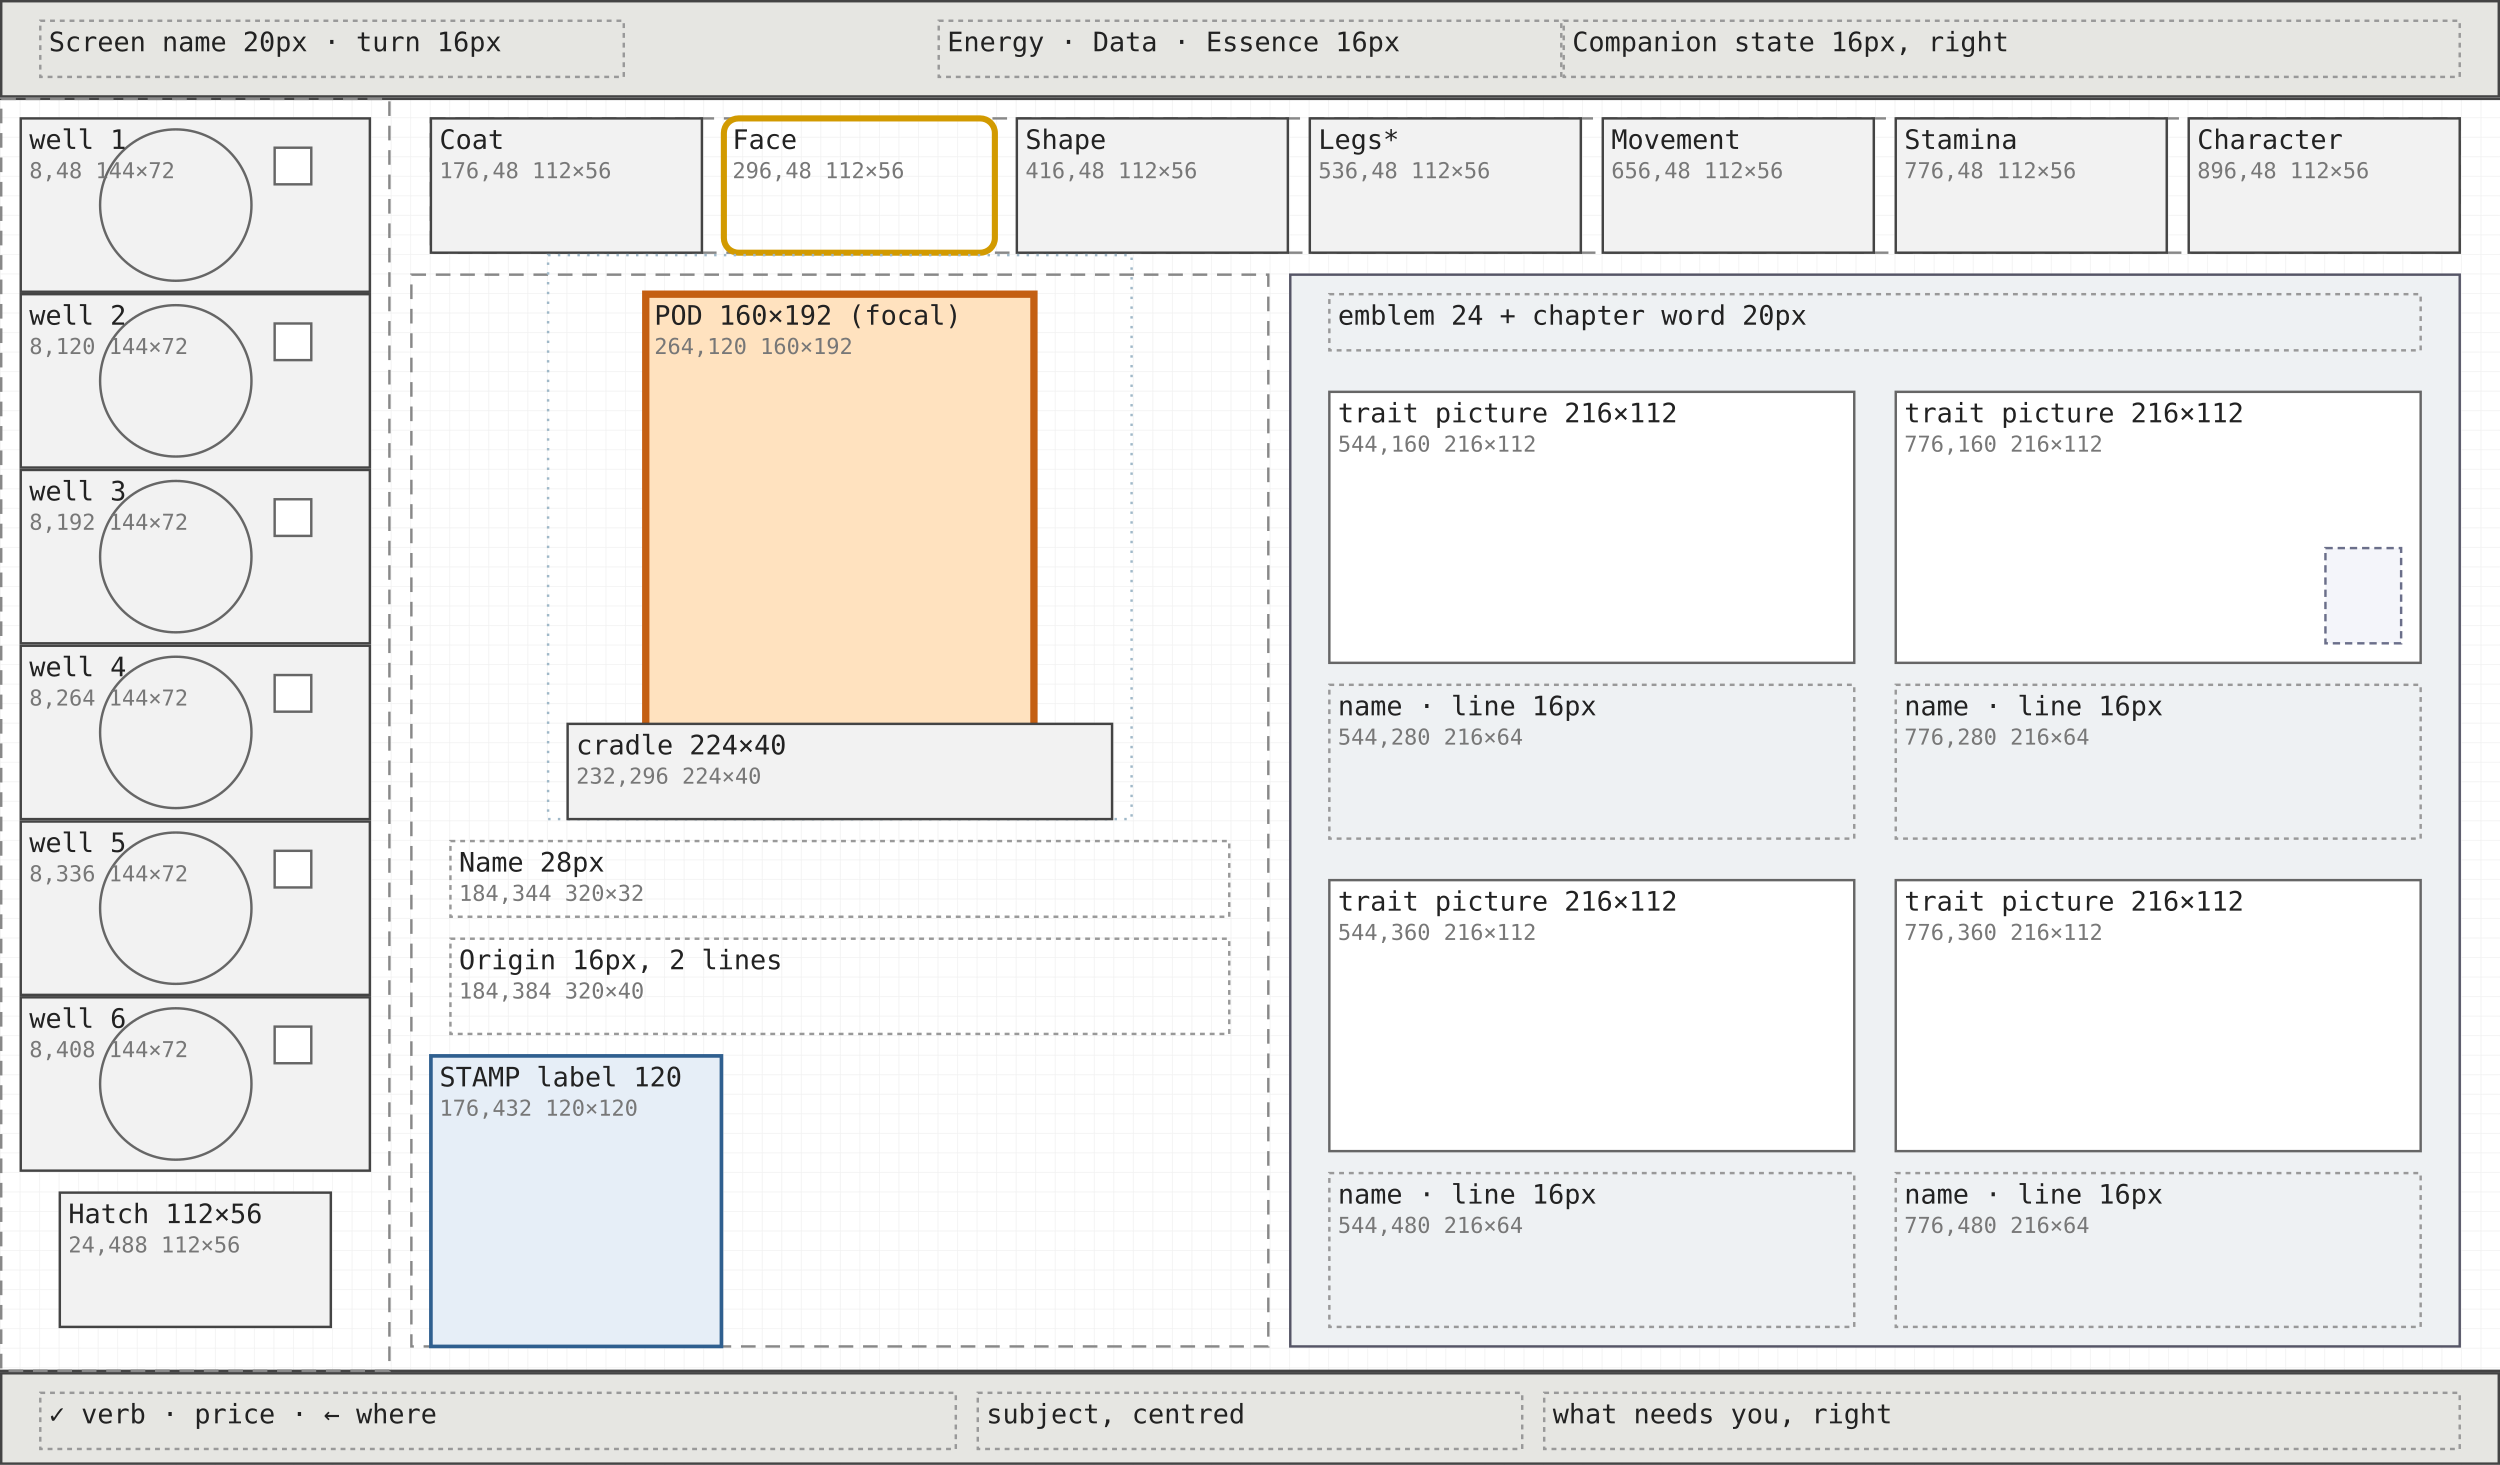
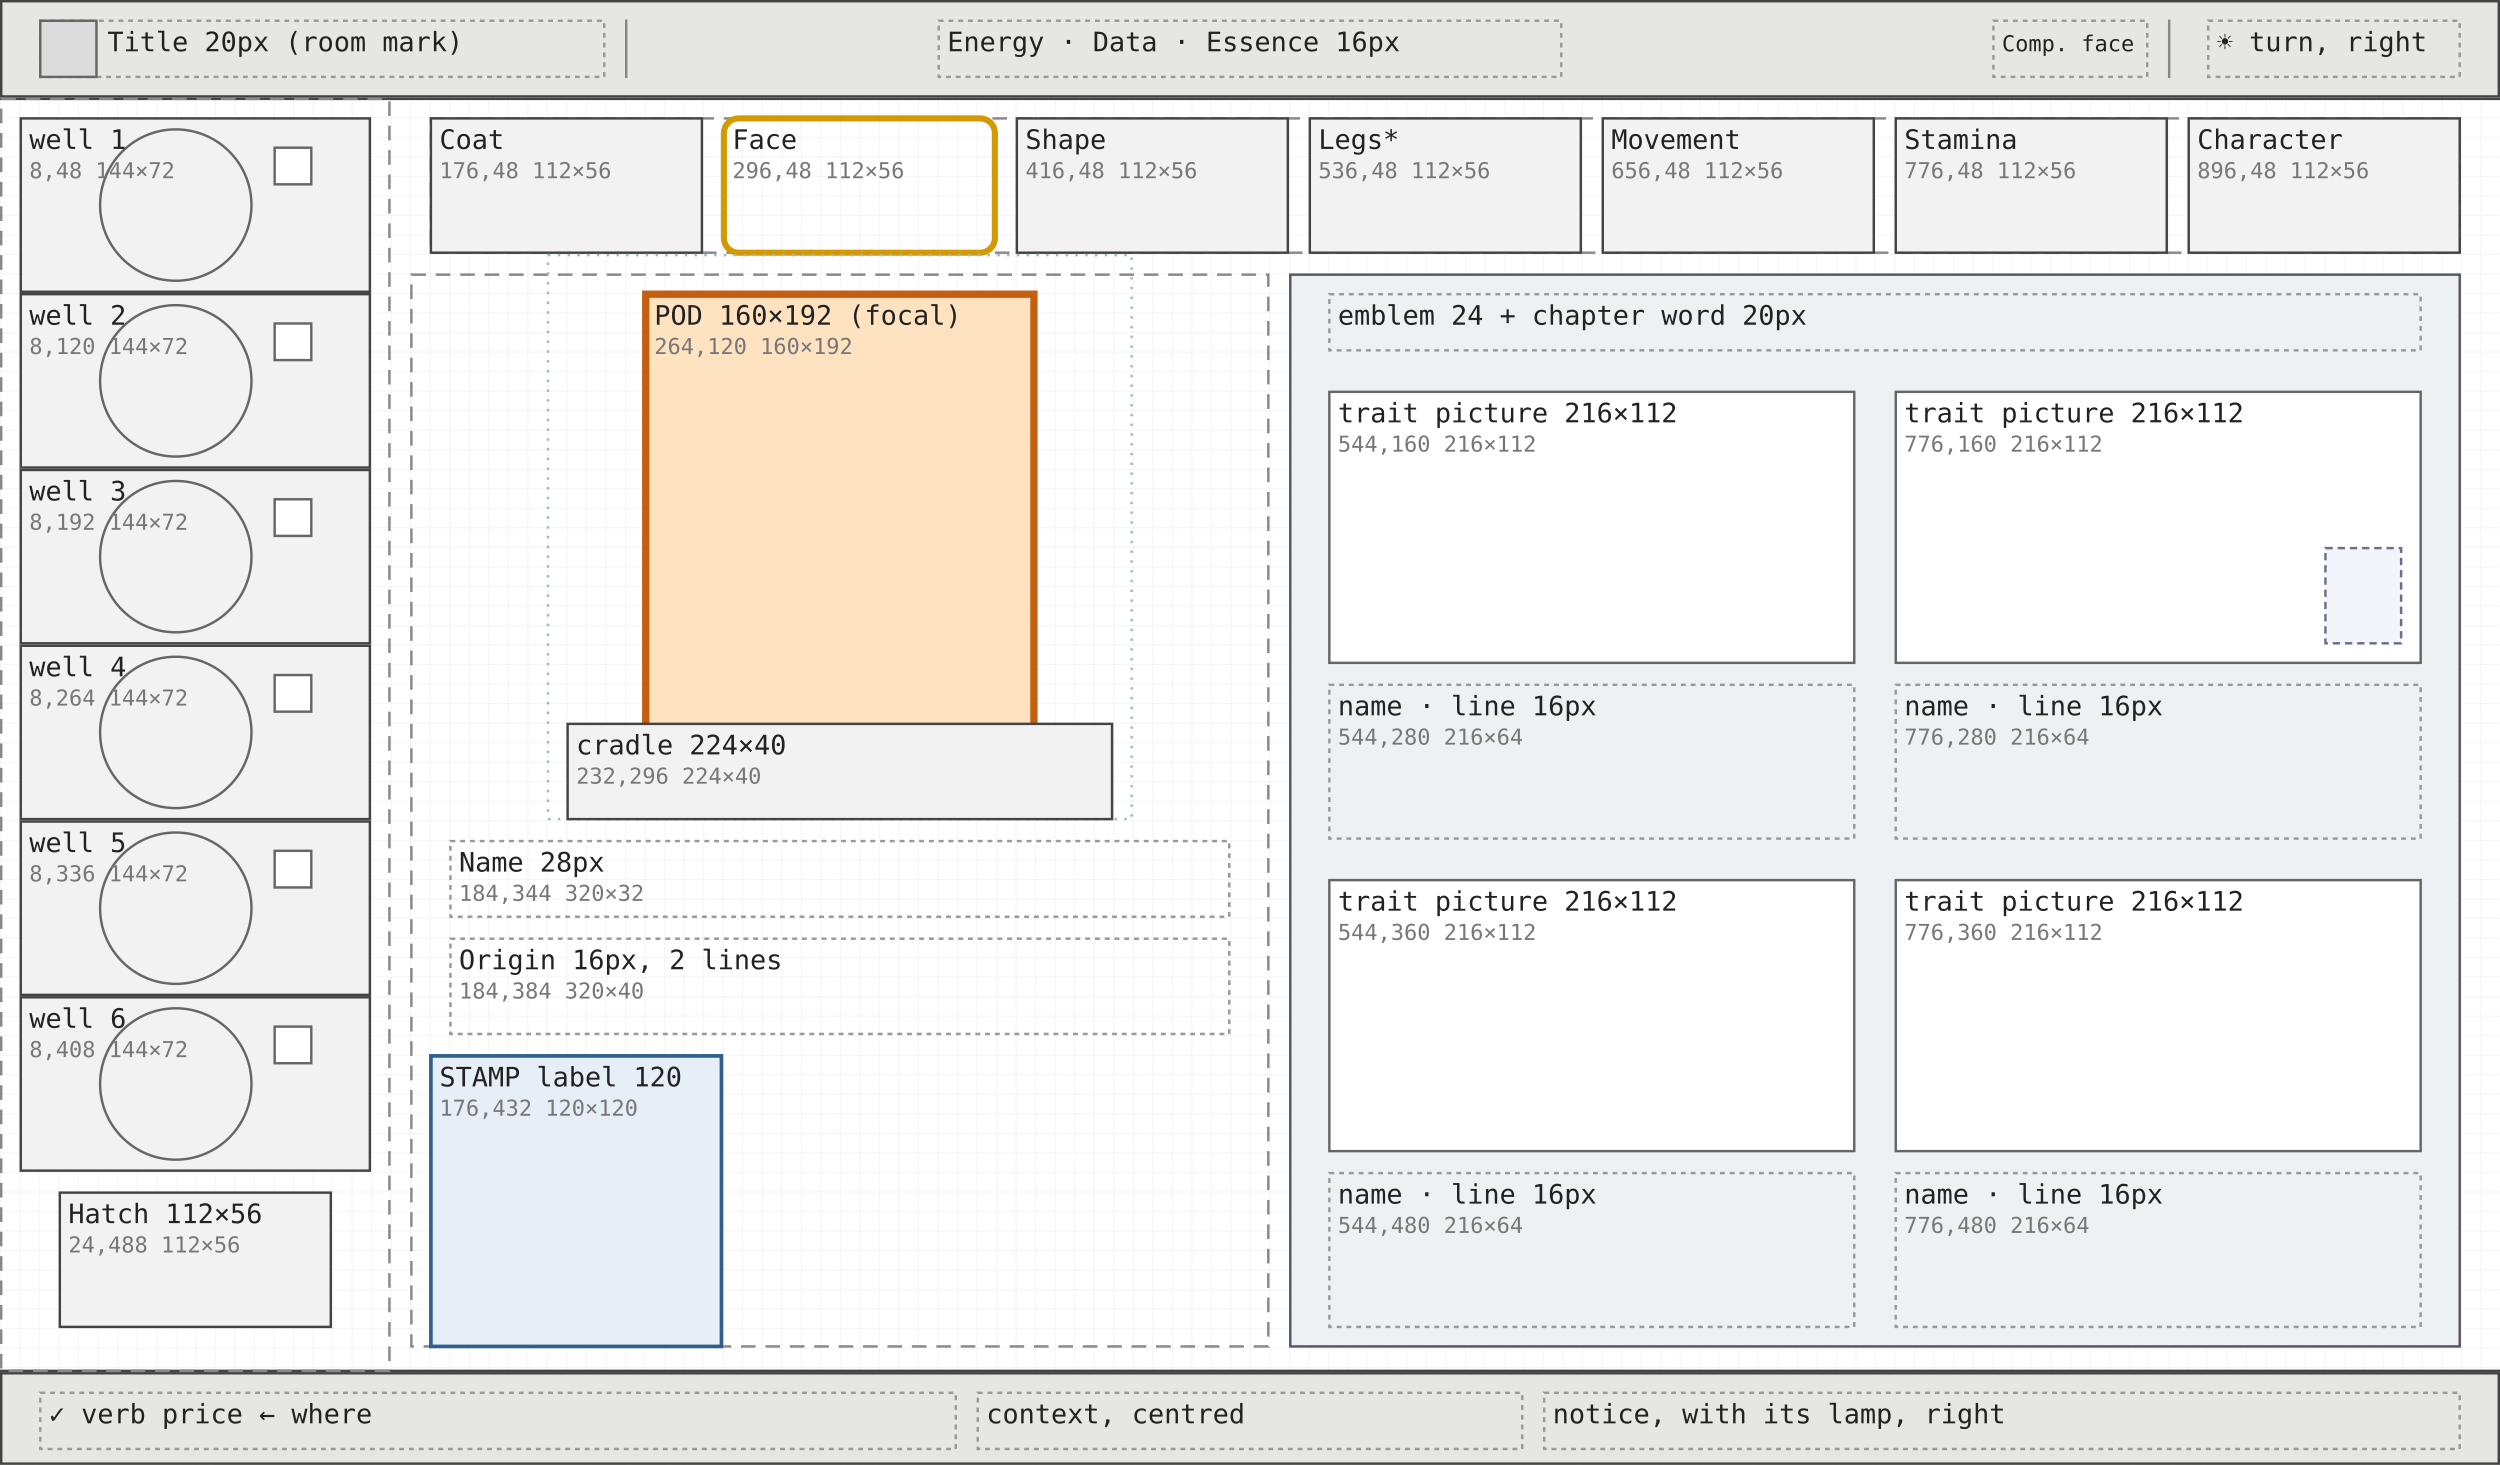
<svg xmlns="http://www.w3.org/2000/svg" viewBox="0 0 1024 600" width="1024" height="600" font-family="ui-monospace, Menlo, Consolas, monospace">
  <defs>
    <pattern id="g8" width="8" height="8" patternUnits="userSpaceOnUse">
      <path d="M8 0H0V8" fill="none" stroke="#efefef" stroke-width="0.5" />
    </pattern>
    <pattern id="g40" width="40" height="40" patternUnits="userSpaceOnUse">
      <path d="M40 0H0V40" fill="none" stroke="#e2e2e2" stroke-width="0.6" />
    </pattern>
  </defs>
  <rect width="1024" height="600" fill="#ffffff" />
  <rect width="1024" height="600" fill="url(#g8)" />
  <line x1="0" y1="40.5" x2="1024" y2="40.5" stroke="#444" />
  <line x1="0" y1="561.5" x2="1024" y2="561.5" stroke="#444" />
  <rect x="0.5" y="0.5" width="1023" height="39" fill="#e6e6e2" stroke="#444" stroke-width="1" />
-   <rect x="16.5" y="8.5" width="239" height="23" fill="none" stroke="#999" stroke-width="1" stroke-dasharray="2 2" />
+   <rect x="16.5" y="8.5" width="231" height="23" fill="none" stroke="#999" stroke-width="1" stroke-dasharray="2 2" />
+   <rect x="16.5" y="8.5" width="23" height="23" fill="#dcdcdc" stroke="#666" stroke-width="1" />
+   <line x1="256.5" y1="8" x2="256.5" y2="32" stroke="#888" />
+   <line x1="888.5" y1="8" x2="888.5" y2="32" stroke="#888" />
  <rect x="384.5" y="8.5" width="255" height="23" fill="none" stroke="#999" stroke-width="1" stroke-dasharray="2 2" />
-   <rect x="640.5" y="8.5" width="367" height="23" fill="none" stroke="#999" stroke-width="1" stroke-dasharray="2 2" />
+   <rect x="816.5" y="8.5" width="63" height="23" fill="none" stroke="#999" stroke-width="1" stroke-dasharray="2 2" />
+   <rect x="904.5" y="8.5" width="103" height="23" fill="none" stroke="#999" stroke-width="1" stroke-dasharray="2 2" />
  <rect x="0.5" y="562.5" width="1023" height="37" fill="#e6e6e2" stroke="#444" stroke-width="1" />
  <rect x="16.5" y="570.5" width="375" height="23" fill="none" stroke="#999" stroke-width="1" stroke-dasharray="2 2" />
  <rect x="400.5" y="570.5" width="223" height="23" fill="none" stroke="#999" stroke-width="1" stroke-dasharray="2 2" />
  <rect x="632.5" y="570.5" width="375" height="23" fill="none" stroke="#999" stroke-width="1" stroke-dasharray="2 2" />
  <rect x="0.5" y="40.5" width="159" height="521" fill="none" stroke="#888" stroke-width="1" stroke-dasharray="6 4" />
  <rect x="8.5" y="48.5" width="143" height="71" fill="#f2f2f2" stroke="#444" stroke-width="1" />
  <rect x="8.5" y="120.5" width="143" height="71" fill="#f2f2f2" stroke="#444" stroke-width="1" />
  <rect x="8.5" y="192.5" width="143" height="71" fill="#f2f2f2" stroke="#444" stroke-width="1" />
  <rect x="8.5" y="264.5" width="143" height="71" fill="#f2f2f2" stroke="#444" stroke-width="1" />
  <rect x="8.5" y="336.5" width="143" height="71" fill="#f2f2f2" stroke="#444" stroke-width="1" />
  <rect x="8.5" y="408.5" width="143" height="71" fill="#f2f2f2" stroke="#444" stroke-width="1" />
  <circle cx="72.0" cy="84.0" r="31.0" fill="none" stroke="#666" stroke-width="1" />
  <circle cx="72.0" cy="156.0" r="31.0" fill="none" stroke="#666" stroke-width="1" />
  <circle cx="72.0" cy="228.0" r="31.0" fill="none" stroke="#666" stroke-width="1" />
  <circle cx="72.0" cy="300.0" r="31.0" fill="none" stroke="#666" stroke-width="1" />
  <circle cx="72.0" cy="372.0" r="31.0" fill="none" stroke="#666" stroke-width="1" />
  <circle cx="72.0" cy="444.0" r="31.0" fill="none" stroke="#666" stroke-width="1" />
  <rect x="112.5" y="60.5" width="15" height="15" fill="#ffffff" stroke="#666" stroke-width="1" />
  <rect x="112.5" y="132.5" width="15" height="15" fill="#ffffff" stroke="#666" stroke-width="1" />
  <rect x="112.5" y="204.5" width="15" height="15" fill="#ffffff" stroke="#666" stroke-width="1" />
  <rect x="112.5" y="276.5" width="15" height="15" fill="#ffffff" stroke="#666" stroke-width="1" />
  <rect x="112.5" y="348.5" width="15" height="15" fill="#ffffff" stroke="#666" stroke-width="1" />
  <rect x="112.5" y="420.5" width="15" height="15" fill="#ffffff" stroke="#666" stroke-width="1" />
  <rect x="24.5" y="488.5" width="111" height="55" fill="#f2f2f2" stroke="#444" stroke-width="1" />
  <rect x="176.5" y="48.5" width="831" height="55" fill="none" stroke="#888" stroke-width="1" stroke-dasharray="6 4" />
  <rect x="176.5" y="48.5" width="111" height="55" fill="#f2f2f2" stroke="#444" stroke-width="1" />
  <rect x="296.5" y="48.5" width="111" height="55" rx="6" fill="none" stroke="#d29a00" stroke-width="2.5" />
  <rect x="416.5" y="48.5" width="111" height="55" fill="#f2f2f2" stroke="#444" stroke-width="1" />
  <rect x="536.5" y="48.5" width="111" height="55" fill="#f2f2f2" stroke="#444" stroke-width="1" />
  <rect x="656.5" y="48.5" width="111" height="55" fill="#f2f2f2" stroke="#444" stroke-width="1" />
  <rect x="776.5" y="48.5" width="111" height="55" fill="#f2f2f2" stroke="#444" stroke-width="1" />
  <rect x="896.5" y="48.5" width="111" height="55" fill="#f2f2f2" stroke="#444" stroke-width="1" />
  <rect x="168.5" y="112.5" width="351" height="439" fill="none" stroke="#888" stroke-width="1" stroke-dasharray="6 4" />
  <rect x="224.5" y="104.5" width="239" height="231" fill="none" stroke="#9fb8c8" stroke-width="1" stroke-dasharray="1 3" />
  <rect x="264.5" y="120.5" width="159" height="191" fill="#ffe2bf" stroke="#c45f12" stroke-width="3" />
  <rect x="232.5" y="296.5" width="223" height="39" fill="#f2f2f2" stroke="#444" stroke-width="1" />
  <rect x="184.5" y="344.5" width="319" height="31" fill="none" stroke="#999" stroke-width="1" stroke-dasharray="2 2" />
  <rect x="184.5" y="384.5" width="319" height="39" fill="none" stroke="#999" stroke-width="1" stroke-dasharray="2 2" />
  <rect x="176.5" y="432.5" width="119" height="119" fill="#e6eef7" stroke="#2f5f8f" stroke-width="1.5" />
  <rect x="528.5" y="112.5" width="479" height="439" fill="#eef1f3" stroke="#556" stroke-width="1" />
  <rect x="544.5" y="120.5" width="447" height="23" fill="none" stroke="#999" stroke-width="1" stroke-dasharray="2 2" />
  <rect x="544.5" y="160.5" width="215" height="111" fill="#ffffff" stroke="#666" stroke-width="1" />
  <rect x="544.5" y="280.5" width="215" height="63" fill="none" stroke="#999" stroke-width="1" stroke-dasharray="2 2" />
  <rect x="776.5" y="160.5" width="215" height="111" fill="#ffffff" stroke="#666" stroke-width="1" />
  <rect x="776.5" y="280.5" width="215" height="63" fill="none" stroke="#999" stroke-width="1" stroke-dasharray="2 2" />
  <rect x="544.5" y="360.5" width="215" height="111" fill="#ffffff" stroke="#666" stroke-width="1" />
  <rect x="544.5" y="480.5" width="215" height="63" fill="none" stroke="#999" stroke-width="1" stroke-dasharray="2 2" />
  <rect x="776.5" y="360.5" width="215" height="111" fill="#ffffff" stroke="#666" stroke-width="1" />
  <rect x="776.5" y="480.5" width="215" height="63" fill="none" stroke="#999" stroke-width="1" stroke-dasharray="2 2" />
  <rect x="952.5" y="224.5" width="31" height="39" fill="#f4f5fa" stroke="#6b6f8a" stroke-width="1" stroke-dasharray="3 2" />
-   <text x="20" y="21" font-size="11" fill="#222">Screen name 20px · turn 16px</text>
+   <text x="44" y="21" font-size="11" fill="#222">Title 20px (room mark)</text>
  <text x="388" y="21" font-size="11" fill="#222">Energy · Data · Essence 16px</text>
-   <text x="644" y="21" font-size="11" fill="#222">Companion state 16px, right</text>
-   <text x="20" y="583" font-size="11" fill="#222">✓ verb · price · ← where</text>
-   <text x="404" y="583" font-size="11" fill="#222">subject, centred</text>
-   <text x="636" y="583" font-size="11" fill="#222">what needs you, right</text>
+   <text x="820" y="21" font-size="9" fill="#222">Comp. face</text>
+   <text x="908" y="21" font-size="11" fill="#222">☀ turn, right</text>
+   <text x="20" y="583" font-size="11" fill="#222">✓ verb  price  ← where</text>
+   <text x="404" y="583" font-size="11" fill="#222">context, centred</text>
+   <text x="636" y="583" font-size="11" fill="#222">notice, with its lamp, right</text>
  <text x="12" y="61" font-size="11" fill="#222">well 1</text>
  <text x="12" y="73" font-size="9" fill="#777">8,48 144×72</text>
  <text x="12" y="133" font-size="11" fill="#222">well 2</text>
  <text x="12" y="145" font-size="9" fill="#777">8,120 144×72</text>
  <text x="12" y="205" font-size="11" fill="#222">well 3</text>
  <text x="12" y="217" font-size="9" fill="#777">8,192 144×72</text>
  <text x="12" y="277" font-size="11" fill="#222">well 4</text>
  <text x="12" y="289" font-size="9" fill="#777">8,264 144×72</text>
  <text x="12" y="349" font-size="11" fill="#222">well 5</text>
  <text x="12" y="361" font-size="9" fill="#777">8,336 144×72</text>
  <text x="12" y="421" font-size="11" fill="#222">well 6</text>
  <text x="12" y="433" font-size="9" fill="#777">8,408 144×72</text>
  <text x="28" y="501" font-size="11" fill="#222">Hatch 112×56</text>
  <text x="28" y="513" font-size="9" fill="#777">24,488 112×56</text>
  <text x="180" y="61" font-size="11" fill="#222">Coat</text>
  <text x="180" y="73" font-size="9" fill="#777">176,48 112×56</text>
  <text x="300" y="61" font-size="11" fill="#222">Face</text>
  <text x="300" y="73" font-size="9" fill="#777">296,48 112×56</text>
  <text x="420" y="61" font-size="11" fill="#222">Shape</text>
  <text x="420" y="73" font-size="9" fill="#777">416,48 112×56</text>
  <text x="540" y="61" font-size="11" fill="#222">Legs*</text>
  <text x="540" y="73" font-size="9" fill="#777">536,48 112×56</text>
  <text x="660" y="61" font-size="11" fill="#222">Movement</text>
  <text x="660" y="73" font-size="9" fill="#777">656,48 112×56</text>
  <text x="780" y="61" font-size="11" fill="#222">Stamina</text>
  <text x="780" y="73" font-size="9" fill="#777">776,48 112×56</text>
  <text x="900" y="61" font-size="11" fill="#222">Character</text>
  <text x="900" y="73" font-size="9" fill="#777">896,48 112×56</text>
  <text x="268" y="133" font-size="11" fill="#222">POD 160×192 (focal)</text>
  <text x="268" y="145" font-size="9" fill="#777">264,120 160×192</text>
  <text x="236" y="309" font-size="11" fill="#222">cradle 224×40</text>
  <text x="236" y="321" font-size="9" fill="#777">232,296 224×40</text>
  <text x="188" y="357" font-size="11" fill="#222">Name 28px</text>
  <text x="188" y="369" font-size="9" fill="#777">184,344 320×32</text>
  <text x="188" y="397" font-size="11" fill="#222">Origin 16px, 2 lines</text>
  <text x="188" y="409" font-size="9" fill="#777">184,384 320×40</text>
  <text x="180" y="445" font-size="11" fill="#222">STAMP label 120</text>
  <text x="180" y="457" font-size="9" fill="#777">176,432 120×120</text>
  <text x="548" y="133" font-size="11" fill="#222">emblem 24 + chapter word 20px</text>
  <text x="548" y="173" font-size="11" fill="#222">trait picture 216×112</text>
  <text x="548" y="185" font-size="9" fill="#777">544,160 216×112</text>
  <text x="548" y="293" font-size="11" fill="#222">name · line 16px</text>
  <text x="548" y="305" font-size="9" fill="#777">544,280 216×64</text>
  <text x="780" y="173" font-size="11" fill="#222">trait picture 216×112</text>
  <text x="780" y="185" font-size="9" fill="#777">776,160 216×112</text>
  <text x="780" y="293" font-size="11" fill="#222">name · line 16px</text>
  <text x="780" y="305" font-size="9" fill="#777">776,280 216×64</text>
  <text x="548" y="373" font-size="11" fill="#222">trait picture 216×112</text>
  <text x="548" y="385" font-size="9" fill="#777">544,360 216×112</text>
  <text x="548" y="493" font-size="11" fill="#222">name · line 16px</text>
  <text x="548" y="505" font-size="9" fill="#777">544,480 216×64</text>
  <text x="780" y="373" font-size="11" fill="#222">trait picture 216×112</text>
  <text x="780" y="385" font-size="9" fill="#777">776,360 216×112</text>
  <text x="780" y="493" font-size="11" fill="#222">name · line 16px</text>
  <text x="780" y="505" font-size="9" fill="#777">776,480 216×64</text>
</svg>
